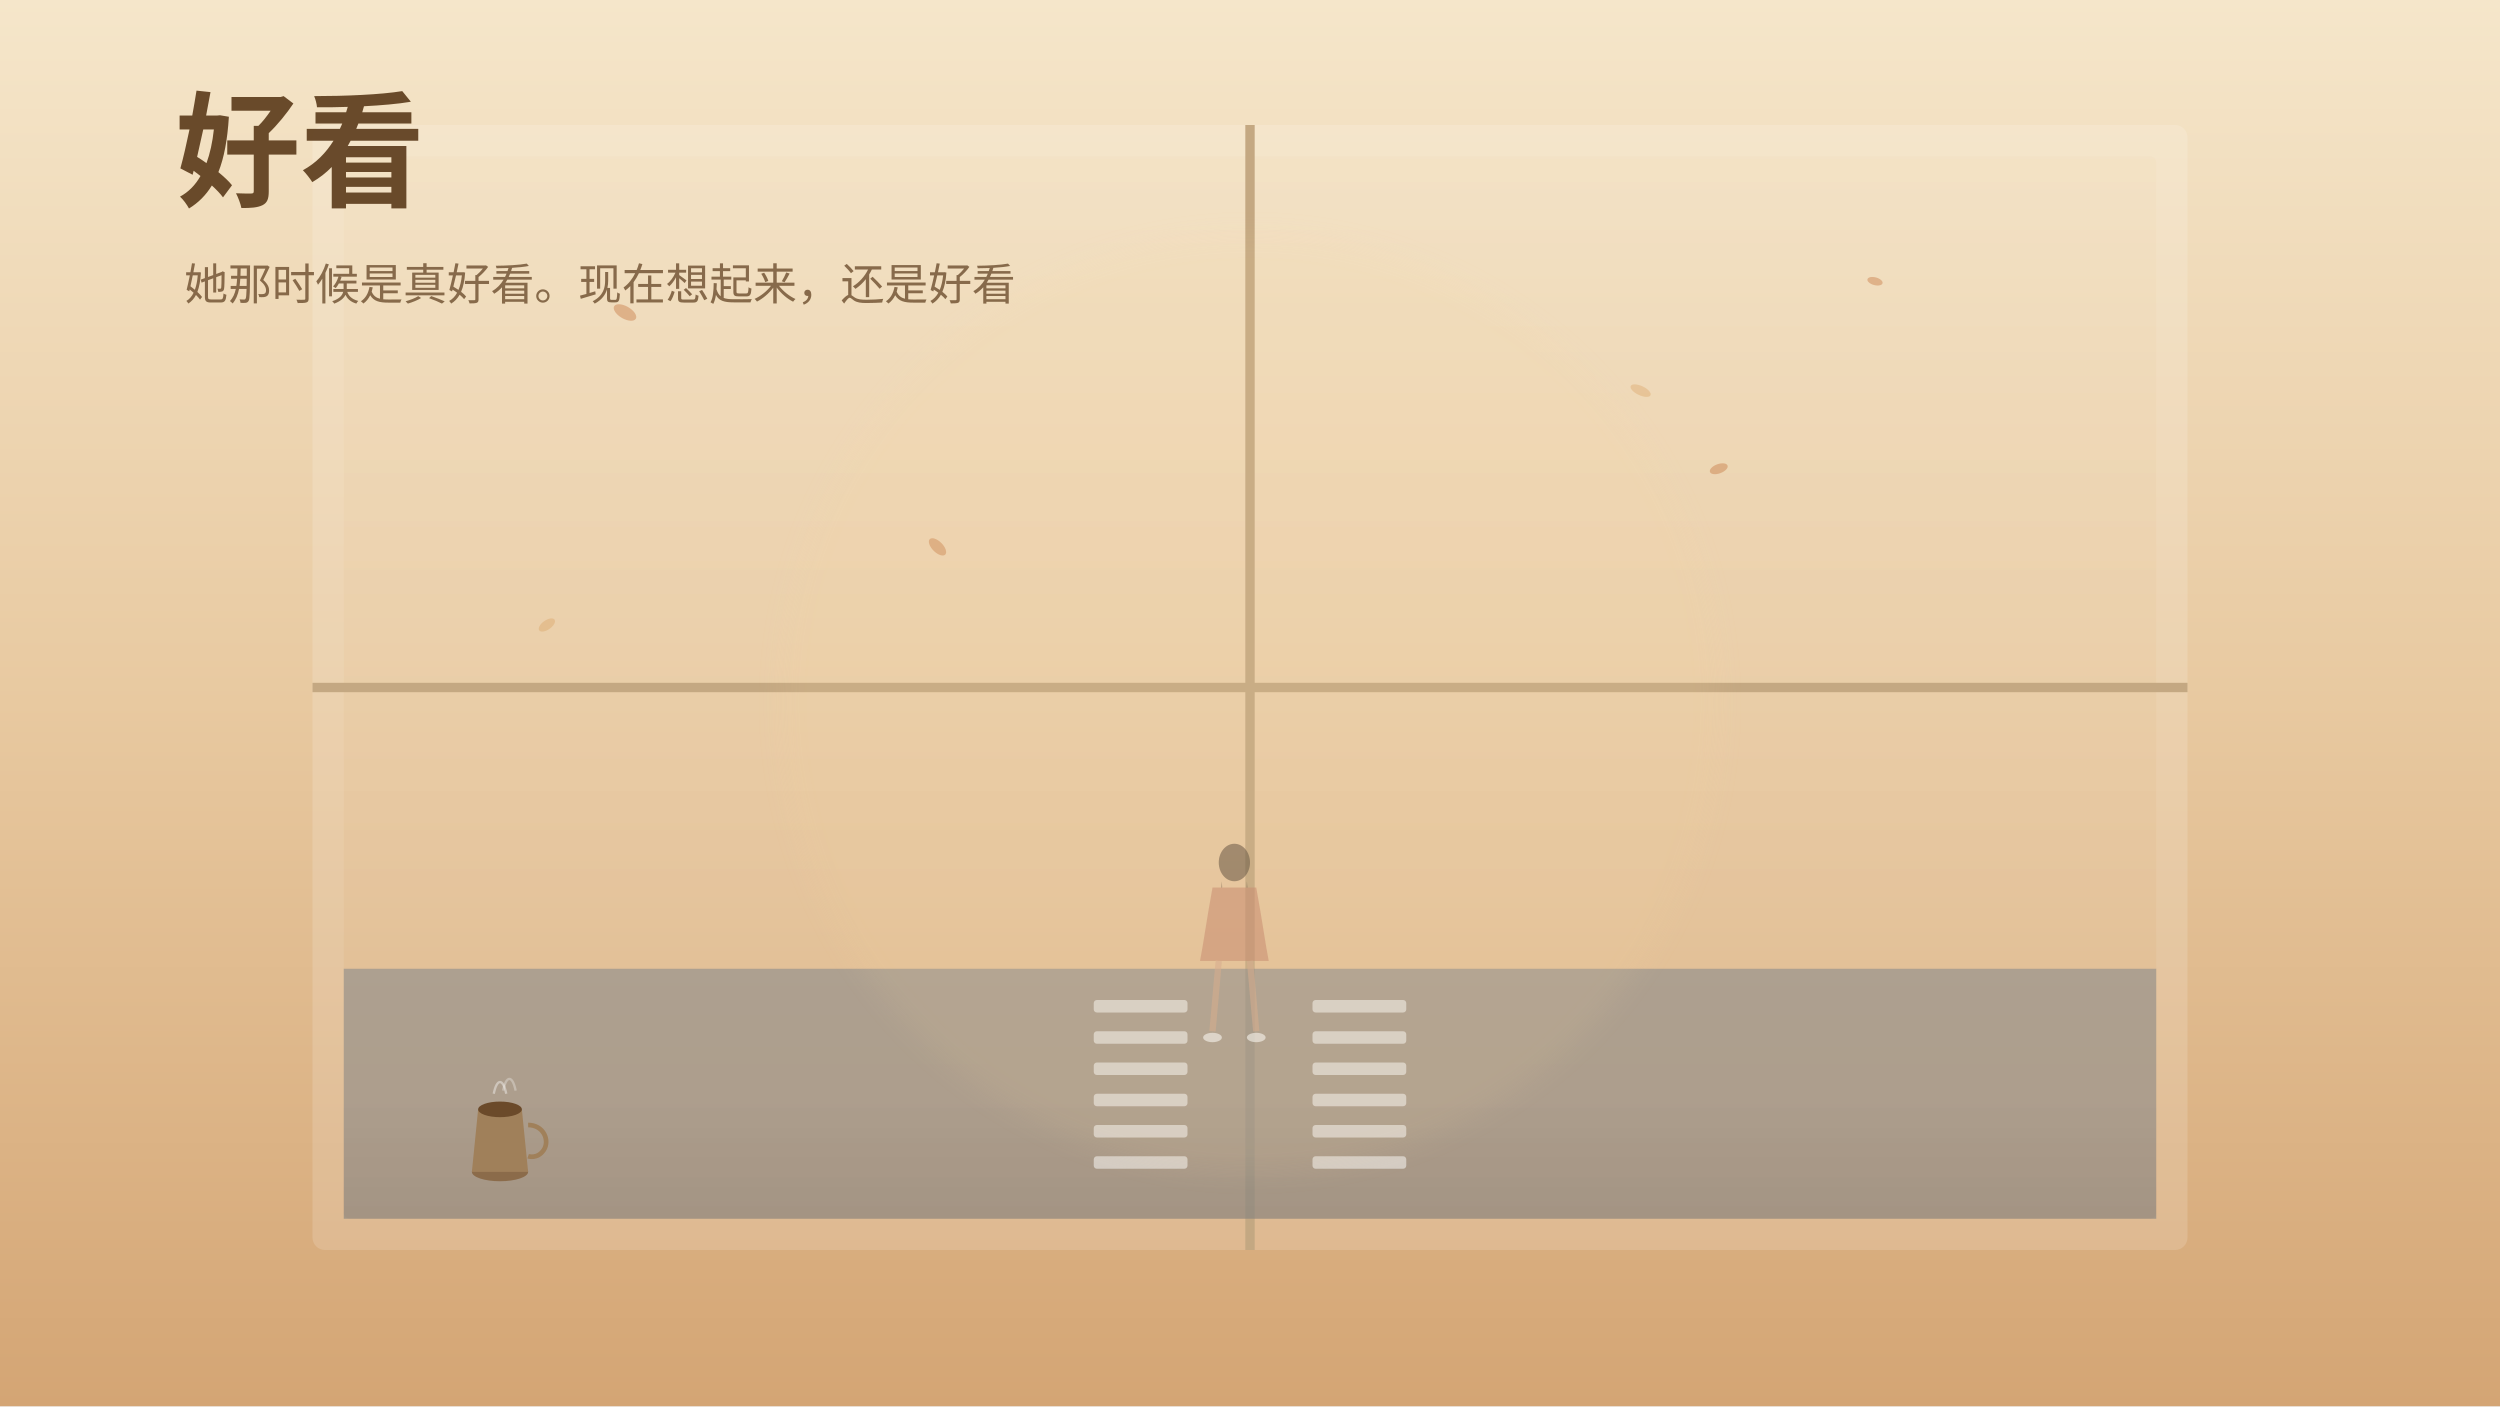
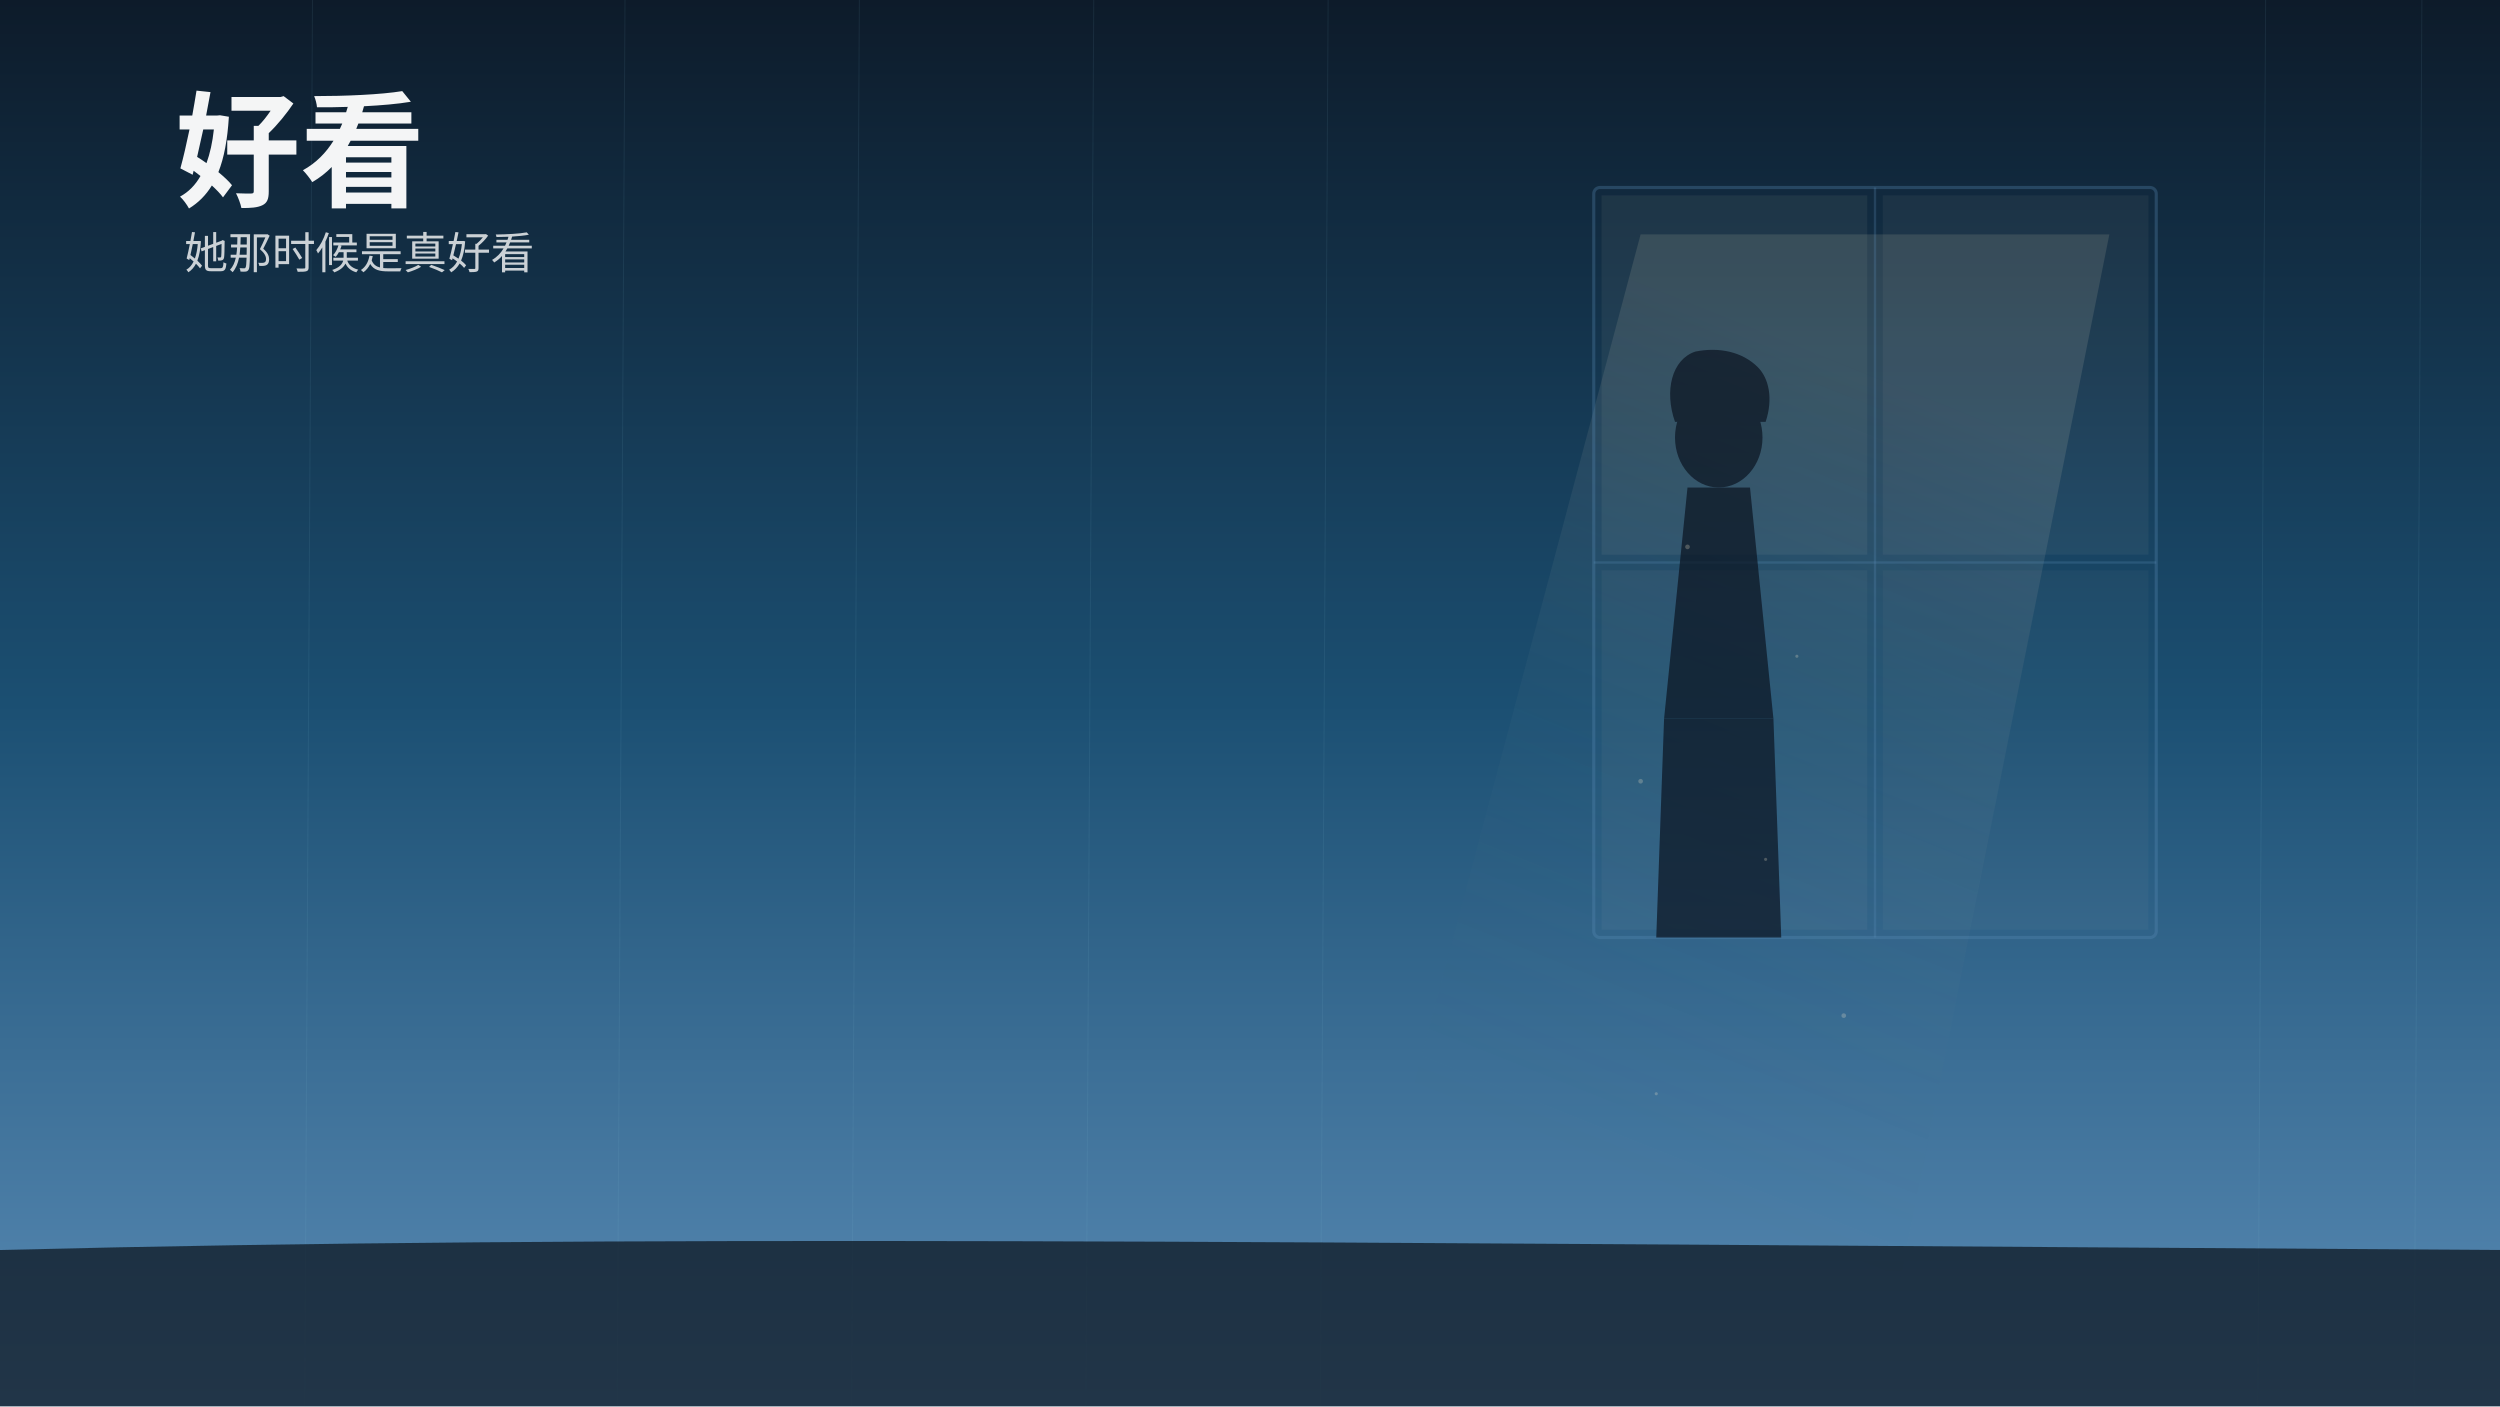
<svg xmlns="http://www.w3.org/2000/svg" width="1600" height="900" viewBox="0 0 1600 900" fill="none">
  <defs>
-     <linearGradient id="autumnSky" x1="800" y1="0" x2="800" y2="900" gradientUnits="userSpaceOnUse">
-       <stop stop-color="#F5E6CA" />
-       <stop offset="0.5" stop-color="#E8C9A0" />
-       <stop offset="1" stop-color="#D4A574" />
+     <linearGradient id="sky" x1="800" y1="0" x2="800" y2="900" gradientUnits="userSpaceOnUse">
+       <stop stop-color="#0D1B2A" />
+       <stop offset="0.5" stop-color="#1B4F72" />
+       <stop offset="1" stop-color="#5B8DB8" />
    </linearGradient>
-     <linearGradient id="road" x1="800" y1="700" x2="800" y2="900" gradientUnits="userSpaceOnUse">
-       <stop stop-color="#8B8B8B" />
-       <stop offset="1" stop-color="#6B6B6B" />
+     <linearGradient id="light" x1="1100" y1="200" x2="900" y2="700" gradientUnits="userSpaceOnUse">
+       <stop stop-color="#F5E6CA" stop-opacity="0.12" />
+       <stop offset="1" stop-color="#1B4F72" stop-opacity="0" />
    </linearGradient>
-     <filter id="softGlow">
+     <filter id="glow">
      <feGaussianBlur stdDeviation="8" />
    </filter>
-     <filter id="shadow">
-       <feGaussianBlur stdDeviation="3" />
-     </filter>
  </defs>
-   <rect width="1600" height="900" fill="url(#autumnSky)" />
-   <rect x="200" y="80" width="1200" height="720" rx="8" fill="#FFFFFF" opacity="0.15" />
-   <rect x="220" y="100" width="1160" height="680" rx="4" fill="url(#autumnSky)" opacity="0.5" />
-   <line x1="800" y1="80" x2="800" y2="800" stroke="#C4A882" stroke-width="6" />
-   <line x1="200" y1="440" x2="1400" y2="440" stroke="#C4A882" stroke-width="6" />
-   <rect x="220" y="620" width="1160" height="160" fill="url(#road)" opacity="0.6" />
-   <g fill="#FFFFFF" opacity="0.5">
-     <rect x="700" y="640" width="60" height="8" rx="2" />
-     <rect x="700" y="660" width="60" height="8" rx="2" />
-     <rect x="700" y="680" width="60" height="8" rx="2" />
-     <rect x="700" y="700" width="60" height="8" rx="2" />
-     <rect x="700" y="720" width="60" height="8" rx="2" />
-     <rect x="700" y="740" width="60" height="8" rx="2" />
-     <rect x="840" y="640" width="60" height="8" rx="2" />
-     <rect x="840" y="660" width="60" height="8" rx="2" />
-     <rect x="840" y="680" width="60" height="8" rx="2" />
-     <rect x="840" y="700" width="60" height="8" rx="2" />
-     <rect x="840" y="720" width="60" height="8" rx="2" />
-     <rect x="840" y="740" width="60" height="8" rx="2" />
+   <rect width="1600" height="900" fill="url(#sky)" />
+   <path d="M1050 150L1350 150L1200 900L850 900Z" fill="url(#light)" />
+   <rect x="1020" y="120" width="360" height="480" rx="4" stroke="#5B8DB8" stroke-width="2" fill="none" opacity="0.3" />
+   <line x1="1200" y1="120" x2="1200" y2="600" stroke="#5B8DB8" stroke-width="1.5" opacity="0.25" />
+   <line x1="1020" y1="360" x2="1380" y2="360" stroke="#5B8DB8" stroke-width="1.5" opacity="0.25" />
+   <rect x="1025" y="125" width="170" height="230" fill="#F5E6CA" opacity="0.06" />
+   <rect x="1205" y="125" width="170" height="230" fill="#F5E6CA" opacity="0.05" />
+   <rect x="1025" y="365" width="170" height="230" fill="#F5E6CA" opacity="0.04" />
+   <rect x="1205" y="365" width="170" height="230" fill="#F5E6CA" opacity="0.035" />
+   <g transform="translate(1100, 280)" opacity="0.7">
+     <ellipse cx="0" cy="0" rx="28" ry="32" fill="#0A1220" />
+     <path d="M-20 32L-35 180L35 180L20 32Z" fill="#0A1220" />
+     <path d="M-28 -10C-35 -30 -30 -50 -15 -55C0 -58 15 -55 25 -45C32 -38 35 -25 30 -10" fill="#0A1220" />
+     <path d="M-35 180L-40 320L40 320L35 180Z" fill="#0A1220" />
  </g>
-   <g transform="translate(790, 560)" opacity="0.55">
-     <ellipse cx="0" cy="-8" rx="10" ry="12" fill="#5A4A3A" />
-     <path d="M-8 4L-12 50L-6 50Z" fill="#5A4A3A" />
-     <path d="M8 4L12 50L6 50Z" fill="#5A4A3A" />
-     <path d="M-14 8C-18 30 -20 45 -22 55L22 55C20 45 18 30 14 8Z" fill="#C4856C" />
-     <path d="M-10 55L-14 100" stroke="#D4A88A" stroke-width="4" />
-     <path d="M10 55L14 100" stroke="#D4A88A" stroke-width="4" />
-     <ellipse cx="-14" cy="104" rx="6" ry="3" fill="#FFFFFF" />
-     <ellipse cx="14" cy="104" rx="6" ry="3" fill="#FFFFFF" />
+   <g fill="#F5E6CA" opacity="0.25">
+     <circle cx="1080" cy="350" r="1.5" />
+     <circle cx="1150" cy="420" r="1" />
+     <circle cx="1050" cy="500" r="1.5" />
+     <circle cx="1130" cy="550" r="1" />
+     <circle cx="1180" cy="650" r="1.5" />
+     <circle cx="1060" cy="700" r="1" />
  </g>
-   <g fill="#C4703A" opacity="0.4">
-     <ellipse cx="400" cy="200" rx="8" ry="4" transform="rotate(30 400 200)" />
-     <ellipse cx="1100" cy="300" rx="6" ry="3" transform="rotate(-20 1100 300)" />
-     <ellipse cx="600" cy="350" rx="7" ry="3.5" transform="rotate(45 600 350)" />
-     <ellipse cx="1200" cy="180" rx="5" ry="2.5" transform="rotate(15 1200 180)" />
+   <g stroke="#7FBCD2" stroke-width="0.6" opacity="0.1">
+     <line x1="200" y1="0" x2="195" y2="900" />
+     <line x1="400" y1="0" x2="395" y2="900" />
+     <line x1="550" y1="0" x2="545" y2="900" />
+     <line x1="700" y1="0" x2="695" y2="900" />
+     <line x1="850" y1="0" x2="845" y2="900" />
+     <line x1="1450" y1="0" x2="1445" y2="900" />
+     <line x1="1550" y1="0" x2="1545" y2="900" />
  </g>
-   <g fill="#D4944A" opacity="0.3">
-     <ellipse cx="350" cy="400" rx="6" ry="3" transform="rotate(-35 350 400)" />
-     <ellipse cx="1050" cy="250" rx="7" ry="3" transform="rotate(25 1050 250)" />
-   </g>
-   <circle cx="800" cy="450" r="300" fill="#F5D6A0" opacity="0.1" filter="url(#softGlow)" />
-   <g transform="translate(320, 750)">
-     <ellipse cx="0" cy="0" rx="18" ry="6" fill="#8B6B4A" />
-     <path d="M-18 0L-14 -40L14 -40L18 0Z" fill="#A0805A" />
-     <ellipse cx="0" cy="-40" rx="14" ry="5" fill="#6B4A2A" />
-     <path d="M18 -30C28 -30 32 -20 28 -14C24 -8 18 -10 18 -10" stroke="#A0805A" stroke-width="3" fill="none" />
-     <path d="M-4 -50C-2 -60 2 -60 4 -50" stroke="#FFFFFF" stroke-width="1.5" opacity="0.4" fill="none" />
-     <path d="M2 -52C4 -62 8 -62 10 -52" stroke="#FFFFFF" stroke-width="1.5" opacity="0.3" fill="none" />
-   </g>
-   <text x="112" y="126" fill="#5A3A1A" fill-opacity="0.90" font-family="'Noto Serif SC', 'Source Han Serif', Georgia, serif" font-size="80" font-weight="700">好看</text>
-   <text x="118" y="192" fill="#5A3A1A" fill-opacity="0.70" font-family="'Noto Serif SC', 'Source Han Serif', Georgia, serif" font-size="28">她那时候是真好看。现在想起来，还是好看</text>
+   <path d="M0 800C400 790 800 795 1600 800V900H0Z" fill="#081018" opacity="0.7" />
+   <text x="112" y="126" fill="#FFFFFF" fill-opacity="0.95" font-family="'Noto Serif SC', 'Source Han Serif', Georgia, serif" font-size="80" font-weight="700">好看</text>
+   <text x="118" y="172" fill="#FFFFFF" fill-opacity="0.78" font-family="'Noto Serif SC', 'Source Han Serif', Georgia, serif" font-size="28">她那时候是真好看</text>
</svg>
